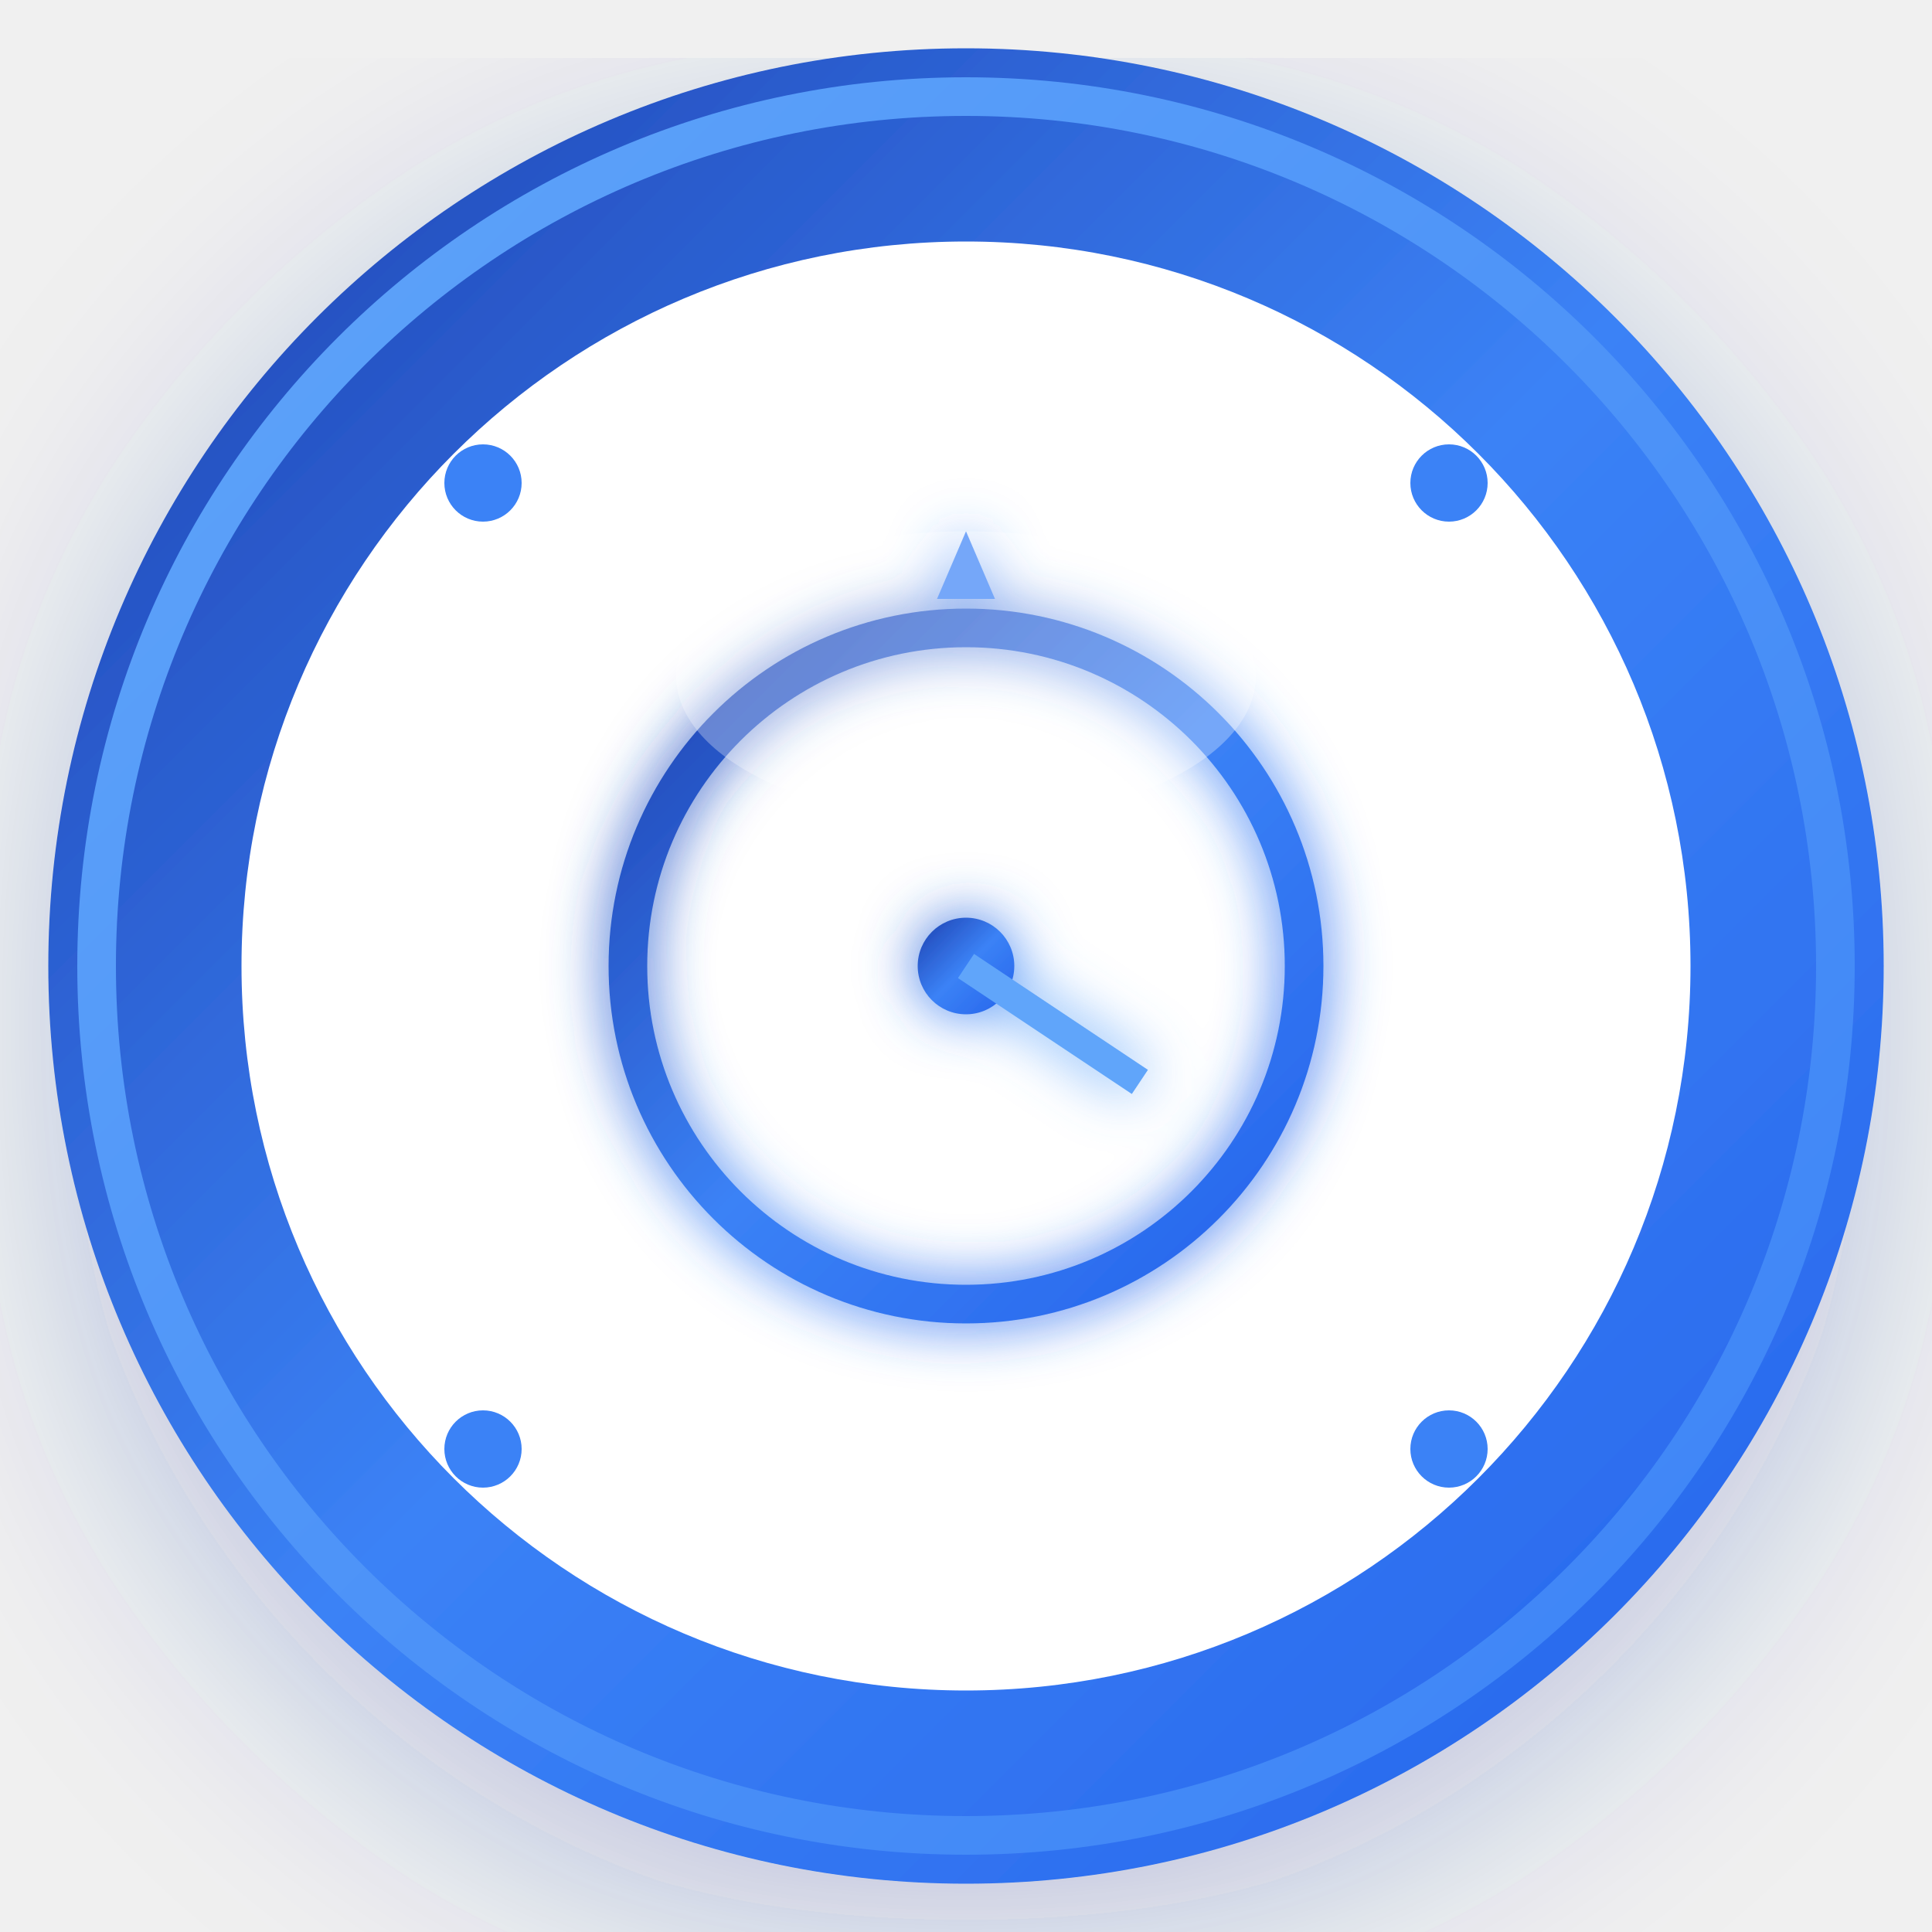
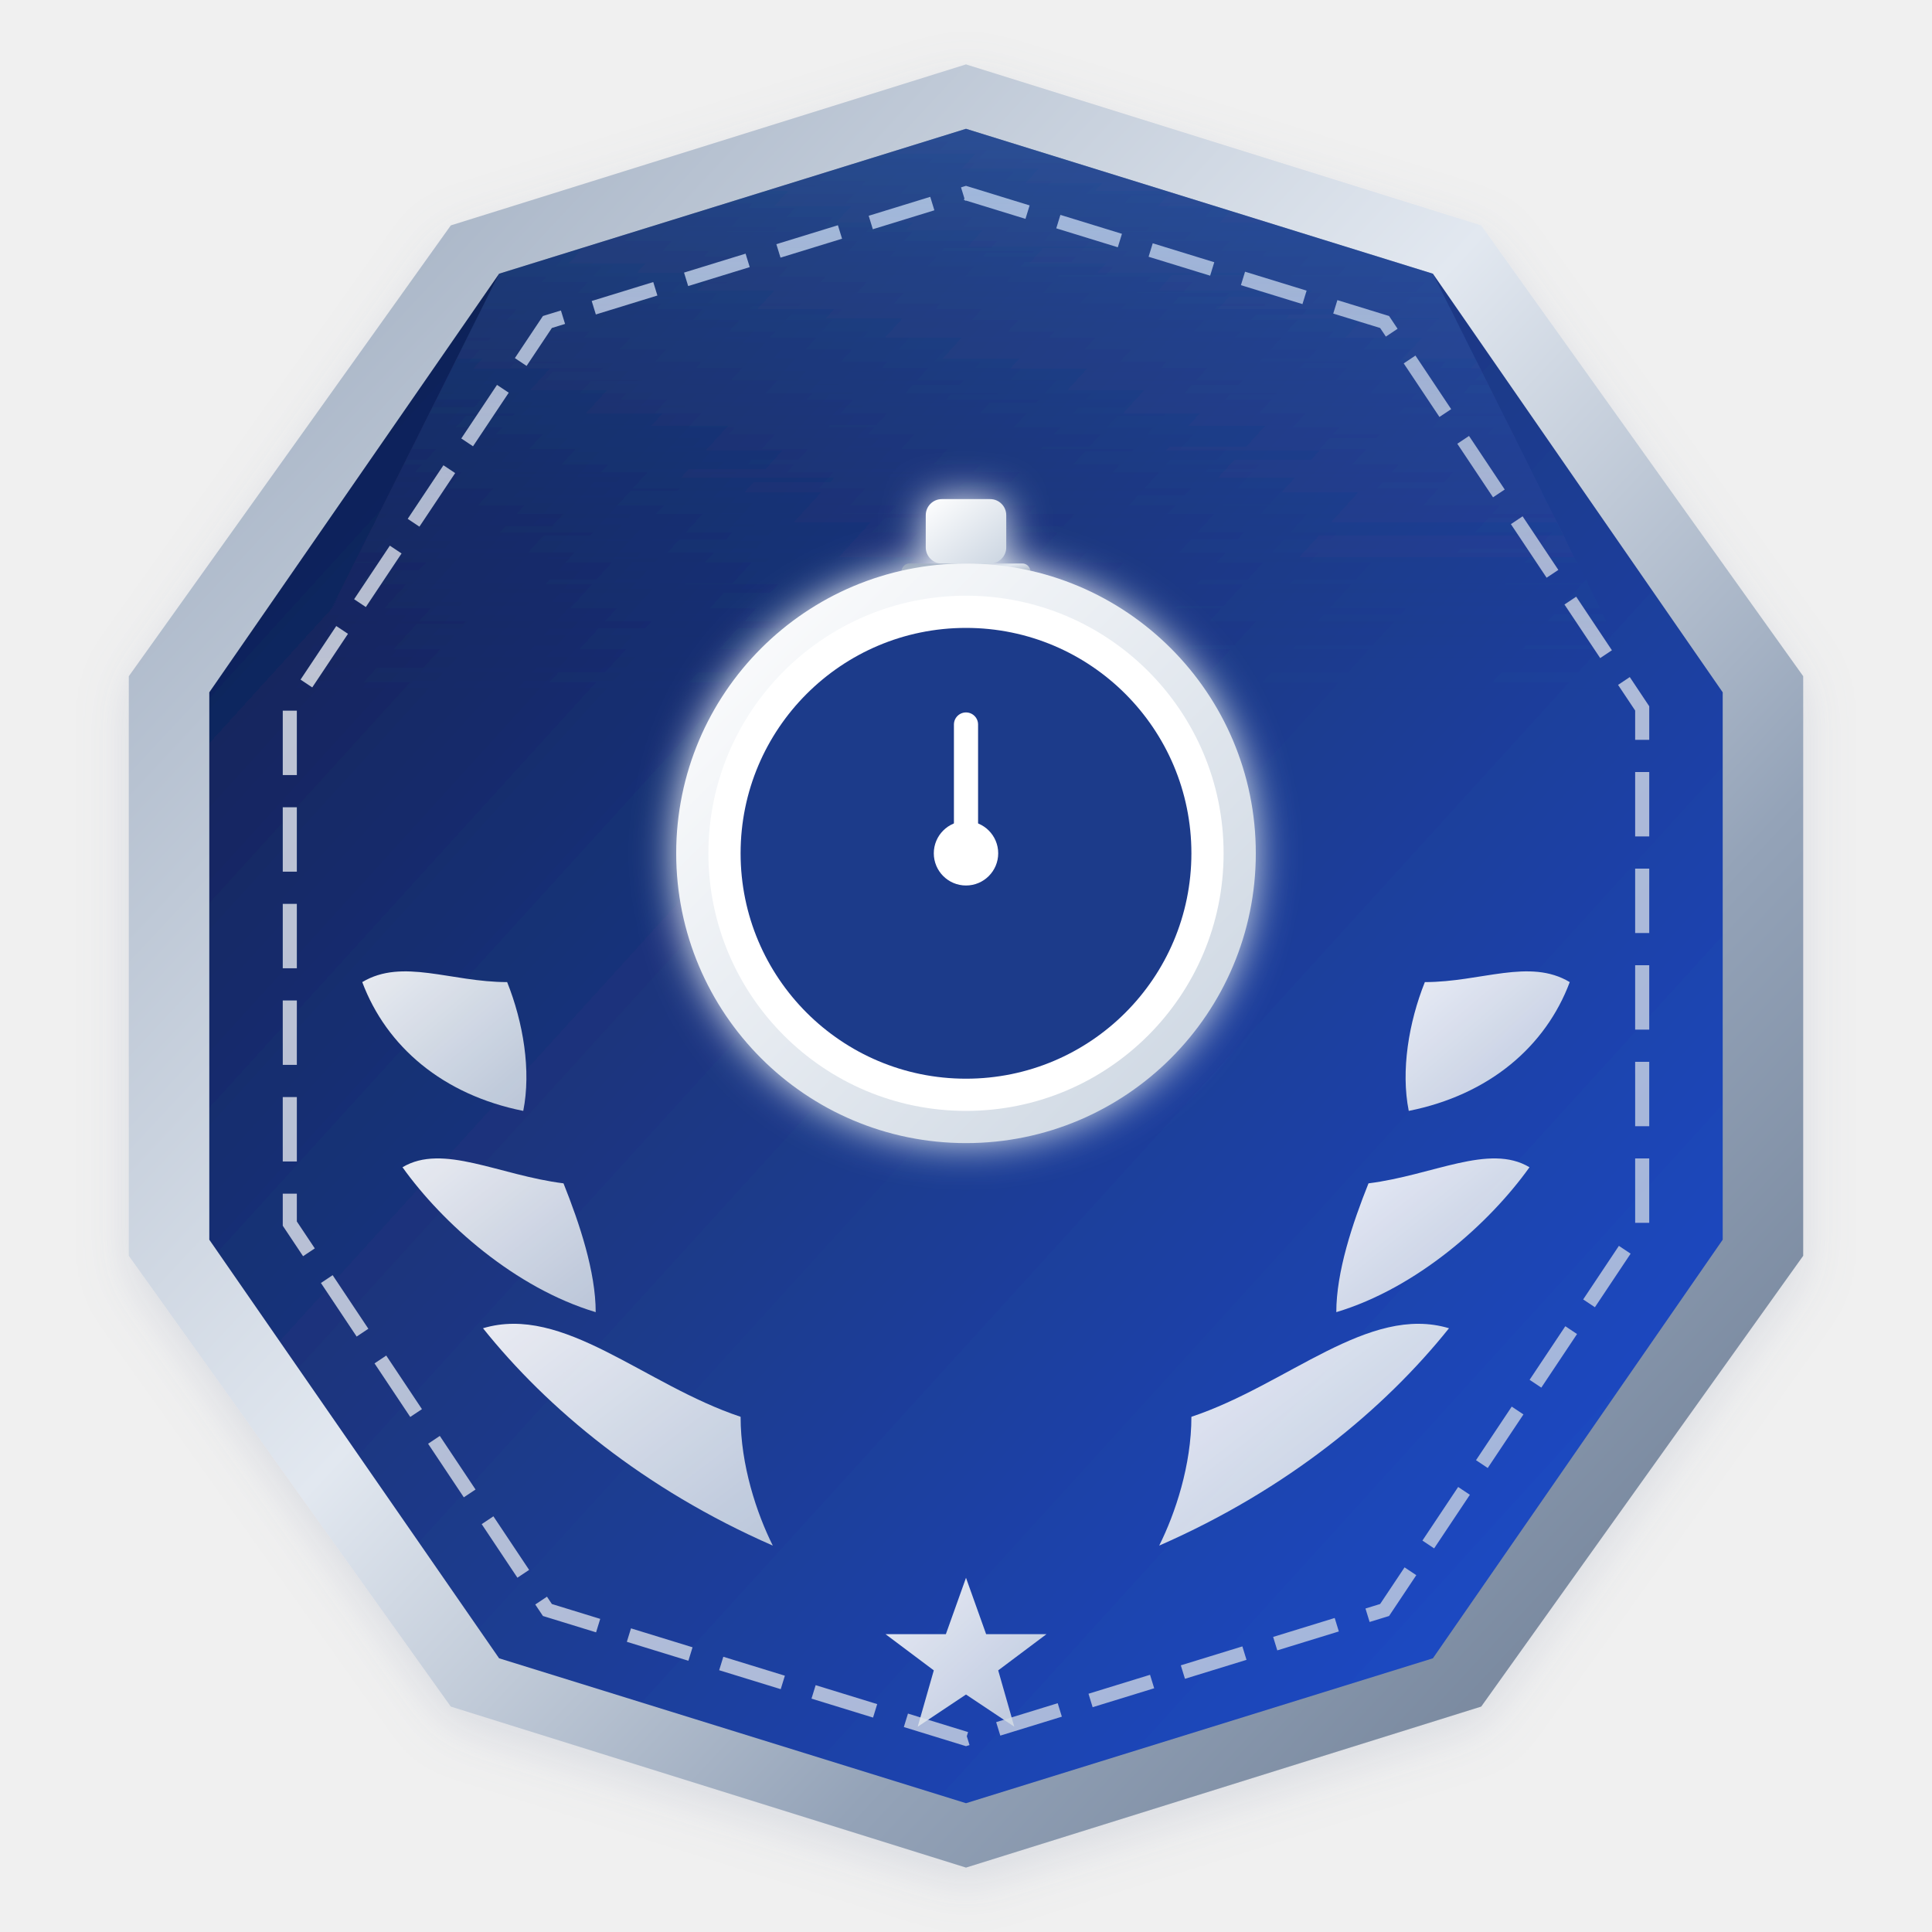
- <svg xmlns="http://www.w3.org/2000/svg" viewBox="0 0 200 200">
+ <svg xmlns="http://www.w3.org/2000/svg" viewBox="0 0 240 240" width="100%" height="100%">
  <defs>
-     <linearGradient id="badgeGradient17" x1="0%" y1="0%" x2="100%" y2="100%">
-       <stop offset="0%" style="stop-color:#1e40af;stop-opacity:1" />
-       <stop offset="50%" style="stop-color:#3b82f6;stop-opacity:1" />
-       <stop offset="100%" style="stop-color:#2563eb;stop-opacity:1" />
+     <linearGradient id="shieldBg" x1="0%" y1="0%" x2="100%" y2="100%">
+       <stop offset="0%" stop-color="#0a1945" />
+       <stop offset="50%" stop-color="#1e3a8a" />
+       <stop offset="100%" stop-color="#1d4ed8" />
    </linearGradient>
-     <linearGradient id="blueAccent17" x1="0%" y1="0%" x2="100%" y2="100%">
-       <stop offset="0%" style="stop-color:#60a5fa;stop-opacity:1" />
-       <stop offset="100%" style="stop-color:#3b82f6;stop-opacity:1" />
+     <linearGradient id="shieldHighlight" x1="0%" y1="0%" x2="0%" y2="100%">
+       <stop offset="0%" stop-color="#60a5fa" stop-opacity="0.5" />
+       <stop offset="100%" stop-color="#1e3a8a" stop-opacity="0" />
    </linearGradient>
-     <filter id="shadow17" x="-20%" y="-20%" width="140%" height="140%">
-       <feDropShadow dx="0" dy="6" stdDeviation="12" flood-color="#1e40af" flood-opacity="0.25" />
+     <linearGradient id="tierRim" x1="0%" y1="0%" x2="100%" y2="100%">
+       <stop offset="0%" stop-color="#94a3b8" />
+       <stop offset="45%" stop-color="#e2e8f0" />
+       <stop offset="70%" stop-color="#94a3b8" />
+       <stop offset="100%" stop-color="#64748b" />
+     </linearGradient>
+     <linearGradient id="tierAccent" x1="0%" y1="0%" x2="100%" y2="100%">
+       <stop offset="0%" stop-color="#ffffff" />
+       <stop offset="100%" stop-color="#cbd5e1" />
+     </linearGradient>
+     <filter id="badgeShadow" x="-20%" y="-20%" width="140%" height="140%">
+       <feDropShadow dx="0" dy="8" stdDeviation="10" flood-color="#0a1945" flood-opacity="0.35" />
+       <feDropShadow dx="0" dy="2" stdDeviation="3" flood-color="#94a3b8" flood-opacity="0.25" />
    </filter>
-     <filter id="glow17" x="-50%" y="-50%" width="200%" height="200%">
-       <feGaussianBlur stdDeviation="3" result="coloredBlur" />
+     <filter id="iconGlow" x="-30%" y="-30%" width="160%" height="160%">
+       <feGaussianBlur stdDeviation="2.5" result="blur" />
      <feMerge>
-         <feMergeNode in="coloredBlur" />
+         <feMergeNode in="blur" />
        <feMergeNode in="SourceGraphic" />
      </feMerge>
    </filter>
  </defs>
-   <circle cx="100" cy="100" r="95" fill="url(#badgeGradient17)" filter="url(#shadow17)" />
-   <circle cx="100" cy="100" r="90" fill="none" stroke="url(#blueAccent17)" stroke-width="4" />
-   <circle cx="100" cy="100" r="75" fill="#ffffff" />
-   <g transform="translate(100, 100)" filter="url(#glow17)">
-     <circle cx="0" cy="0" r="35" fill="none" stroke="url(#badgeGradient17)" stroke-width="4" />
-     <circle cx="0" cy="0" r="5" fill="url(#badgeGradient17)" />
-     <line x1="0" y1="0" x2="0" y2="-25" stroke="url(#badgeGradient17)" stroke-width="3" />
-     <line x1="0" y1="0" x2="18" y2="12" stroke="#60a5fa" stroke-width="3" />
-     <polygon points="0,-45 -3,-38 3,-38" fill="#3b82f6" />
+   <g filter="url(#badgeShadow)">
+     <polygon points="120,8 184,28 224,84 224,156 184,212 120,232 56,212 16,156 16,84 56,28" fill="url(#tierRim)" />
+     <polygon points="120,16 178,34 214,86 214,154 178,206 120,224 62,206 26,154 26,86 62,34" fill="url(#shieldBg)" />
+     <polygon points="120,24 172,40 204,88 204,152 172,200 120,216 68,200 36,152 36,88 68,40" fill="none" stroke="url(#tierAccent)" stroke-width="1.75" stroke-opacity="0.75" stroke-dasharray="8 4" />
+     <path d="M62,34 L120,16 L178,34 L204,86 L36,86 Z" fill="url(#shieldHighlight)" opacity="0.6" />
  </g>
-   <circle cx="50" cy="50" r="4" fill="#3b82f6" />
-   <circle cx="150" cy="50" r="4" fill="#3b82f6" />
-   <circle cx="50" cy="150" r="4" fill="#3b82f6" />
-   <circle cx="150" cy="150" r="4" fill="#3b82f6" />
-   <ellipse cx="100" cy="70" rx="30" ry="15" fill="rgba(255,255,255,0.3)" />
+   <g fill="url(#tierAccent)" opacity="0.9">
+     <path d="M60,165 C68,175 80,185 96,192 C94,188 92,182 92,176 C80,172 70,162 60,165 Z" />
+     <path d="M50,145 C55,152 64,160 74,163 C74,158 72,152 70,147 C62,146 55,142 50,145 Z" />
+     <path d="M45,122 C48,130 55,136 65,138 C66,133 65,127 63,122 C56,122 50,119 45,122 Z" />
+     <path d="M180,165 C172,175 160,185 144,192 C146,188 148,182 148,176 C160,172 170,162 180,165 Z" />
+     <path d="M190,145 C185,152 176,160 166,163 C166,158 168,152 170,147 C178,146 185,142 190,145 Z" />
+     <path d="M195,122 C192,130 185,136 175,138 C174,133 175,127 177,122 C184,122 190,119 195,122 Z" />
+     <polygon points="120,196 122.5,203 130,203 124,207.5 126,214.5 120,210.5 114,214.5 116,207.5 110,203 117.5,203" fill="url(#tierAccent)" />
+   </g>
+   <g transform="translate(120, 106)" filter="url(#iconGlow)">
+     <rect x="-5" y="-44" width="10" height="8" rx="2" fill="url(#tierAccent)" />
+     <rect x="-8" y="-36" width="16" height="4" rx="1" fill="url(#tierRim)" />
+     <circle cx="0" cy="0" r="34" fill="#ffffff" stroke="url(#tierAccent)" stroke-width="4" />
+     <circle cx="0" cy="0" r="28" fill="#1e3a8a" />
+     <line x1="0" y1="-24" x2="0" y2="-20" stroke="url(#tierAccent)" stroke-width="2.5" />
+     <line x1="24" y1="0" x2="20" y2="0" stroke="url(#tierAccent)" stroke-width="2.5" />
+     <line x1="0" y1="24" x2="0" y2="20" stroke="url(#tierAccent)" stroke-width="2.5" />
+     <line x1="-24" y1="0" x2="-20" y2="0" stroke="url(#tierAccent)" stroke-width="2.5" />
+     <line x1="0" y1="0" x2="0" y2="-16" stroke="#ffffff" stroke-width="3" stroke-linecap="round" />
+     <line x1="0" y1="0" x2="12" y2="0" stroke="url(#tierAccent)" stroke-width="2.5" stroke-linecap="round" />
+     <circle cx="0" cy="0" r="4" fill="#ffffff" />
+   </g>
</svg>
